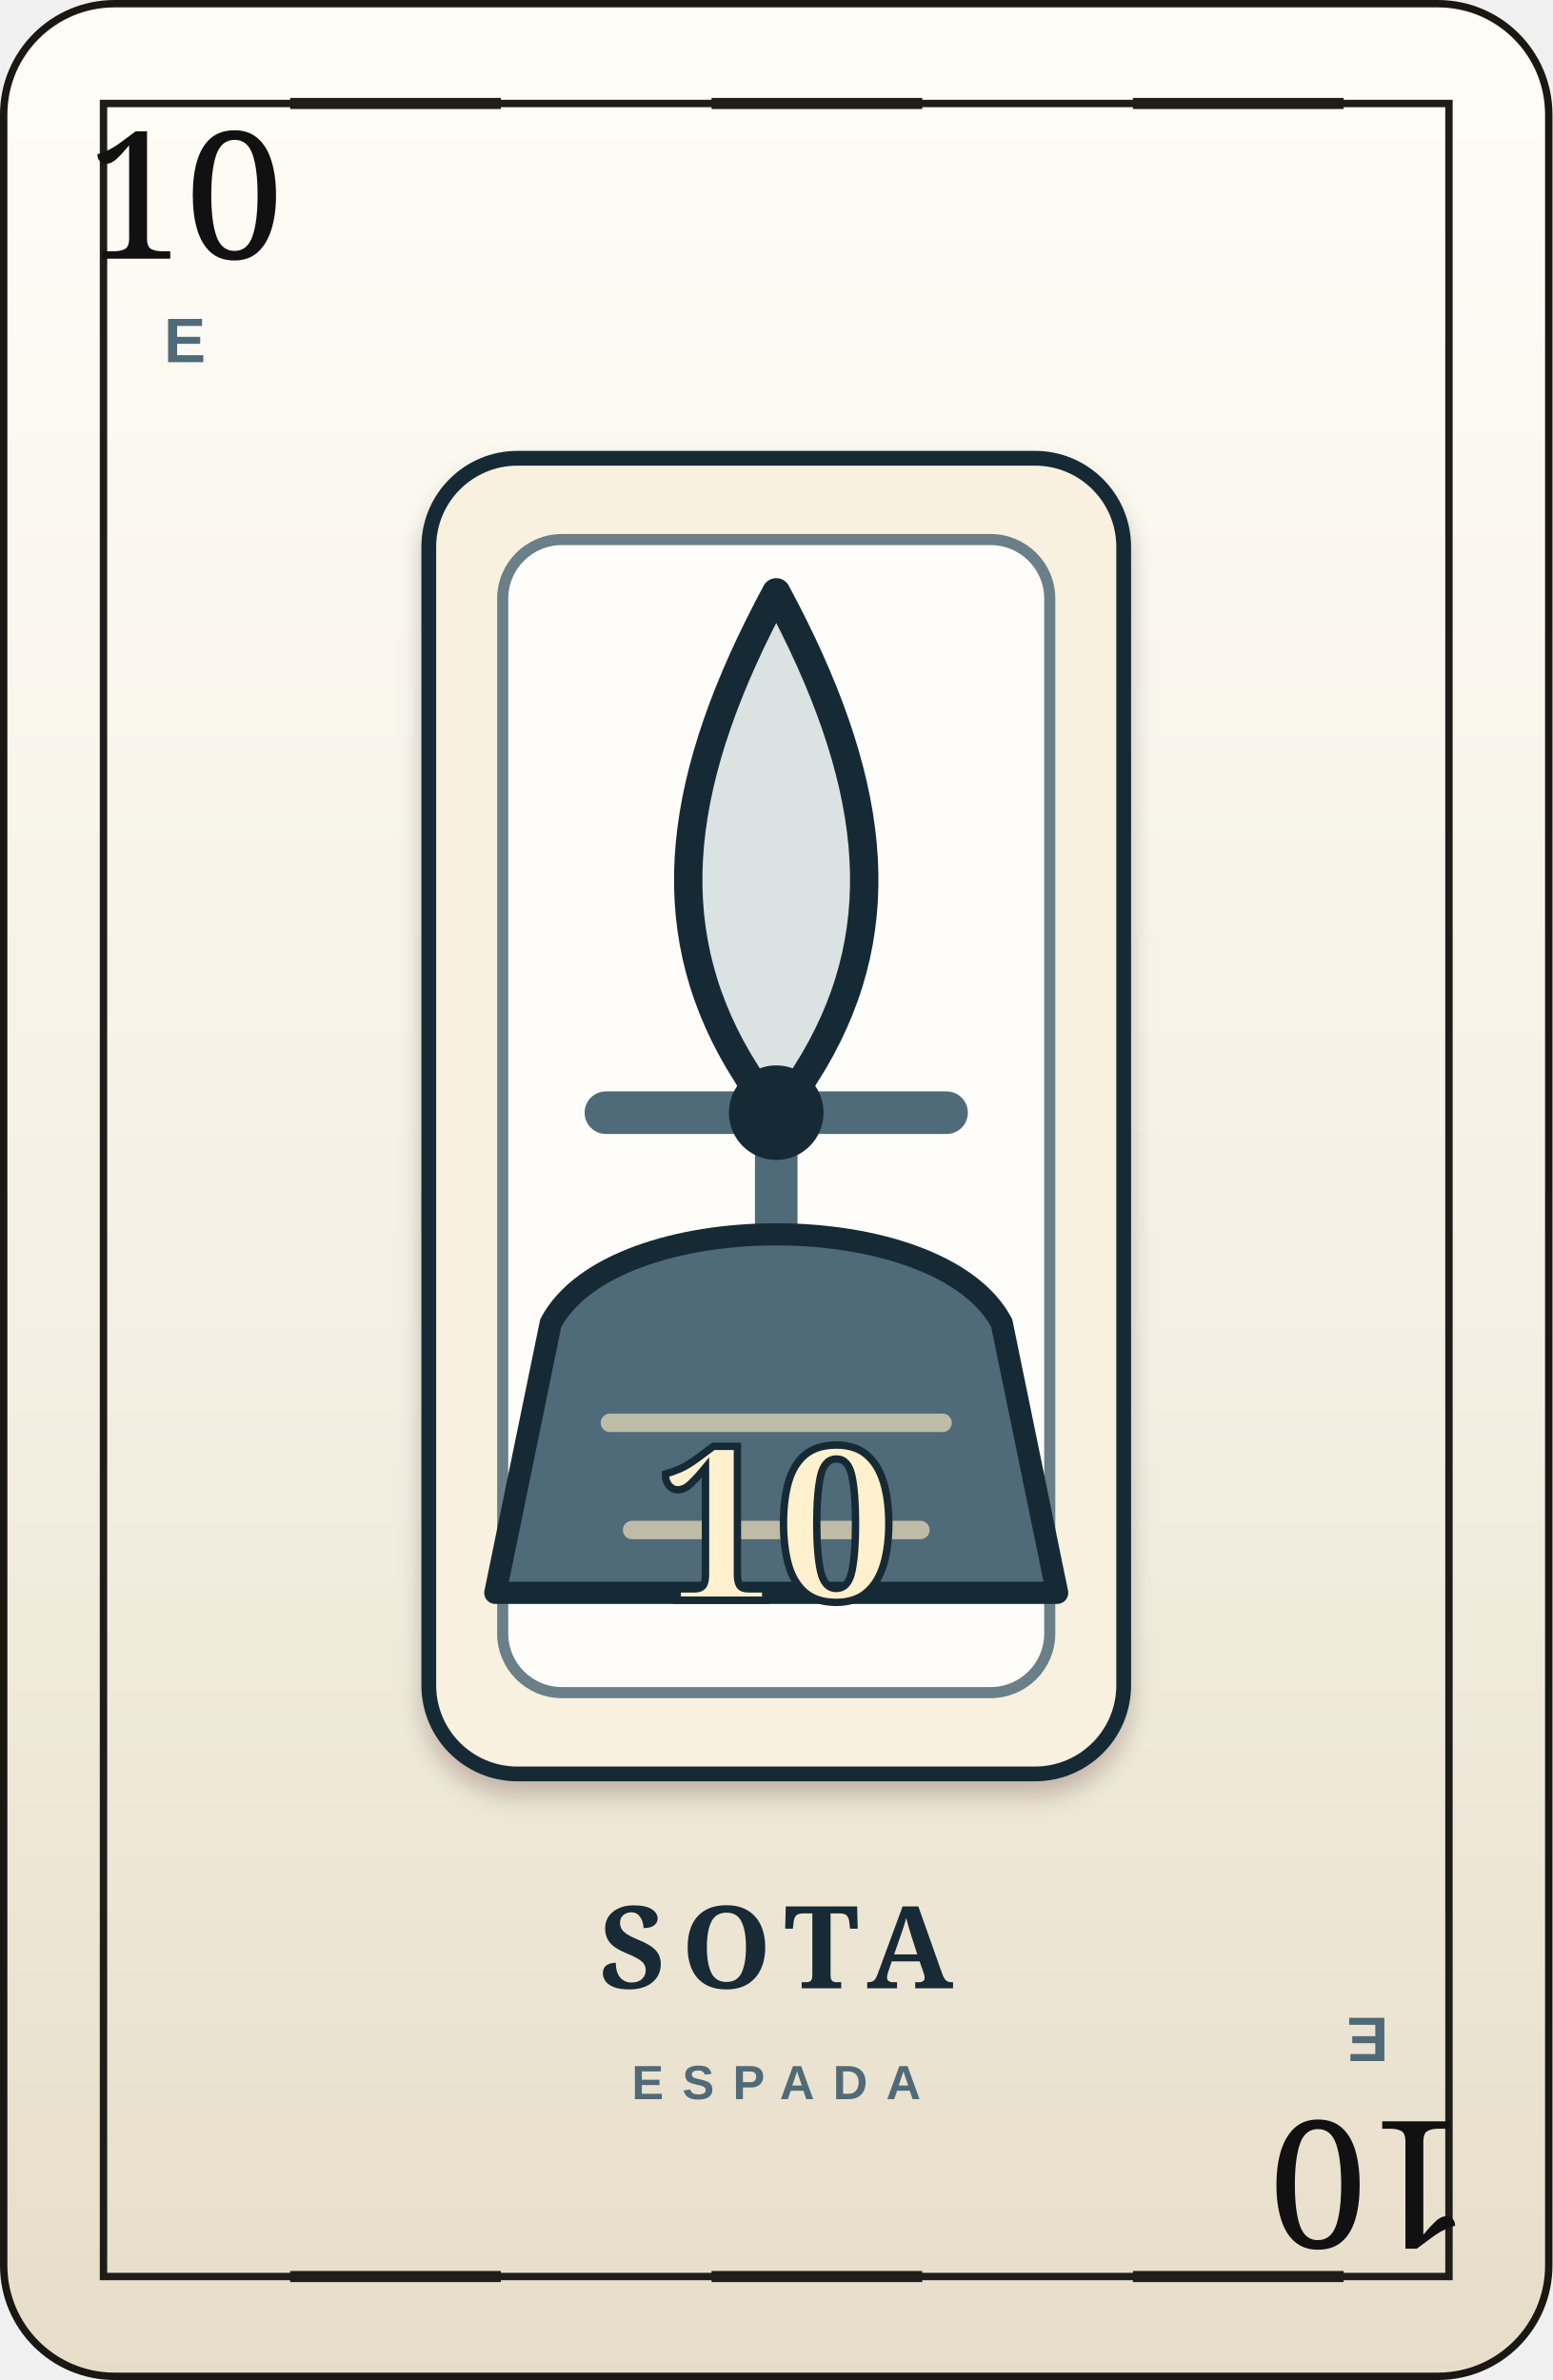
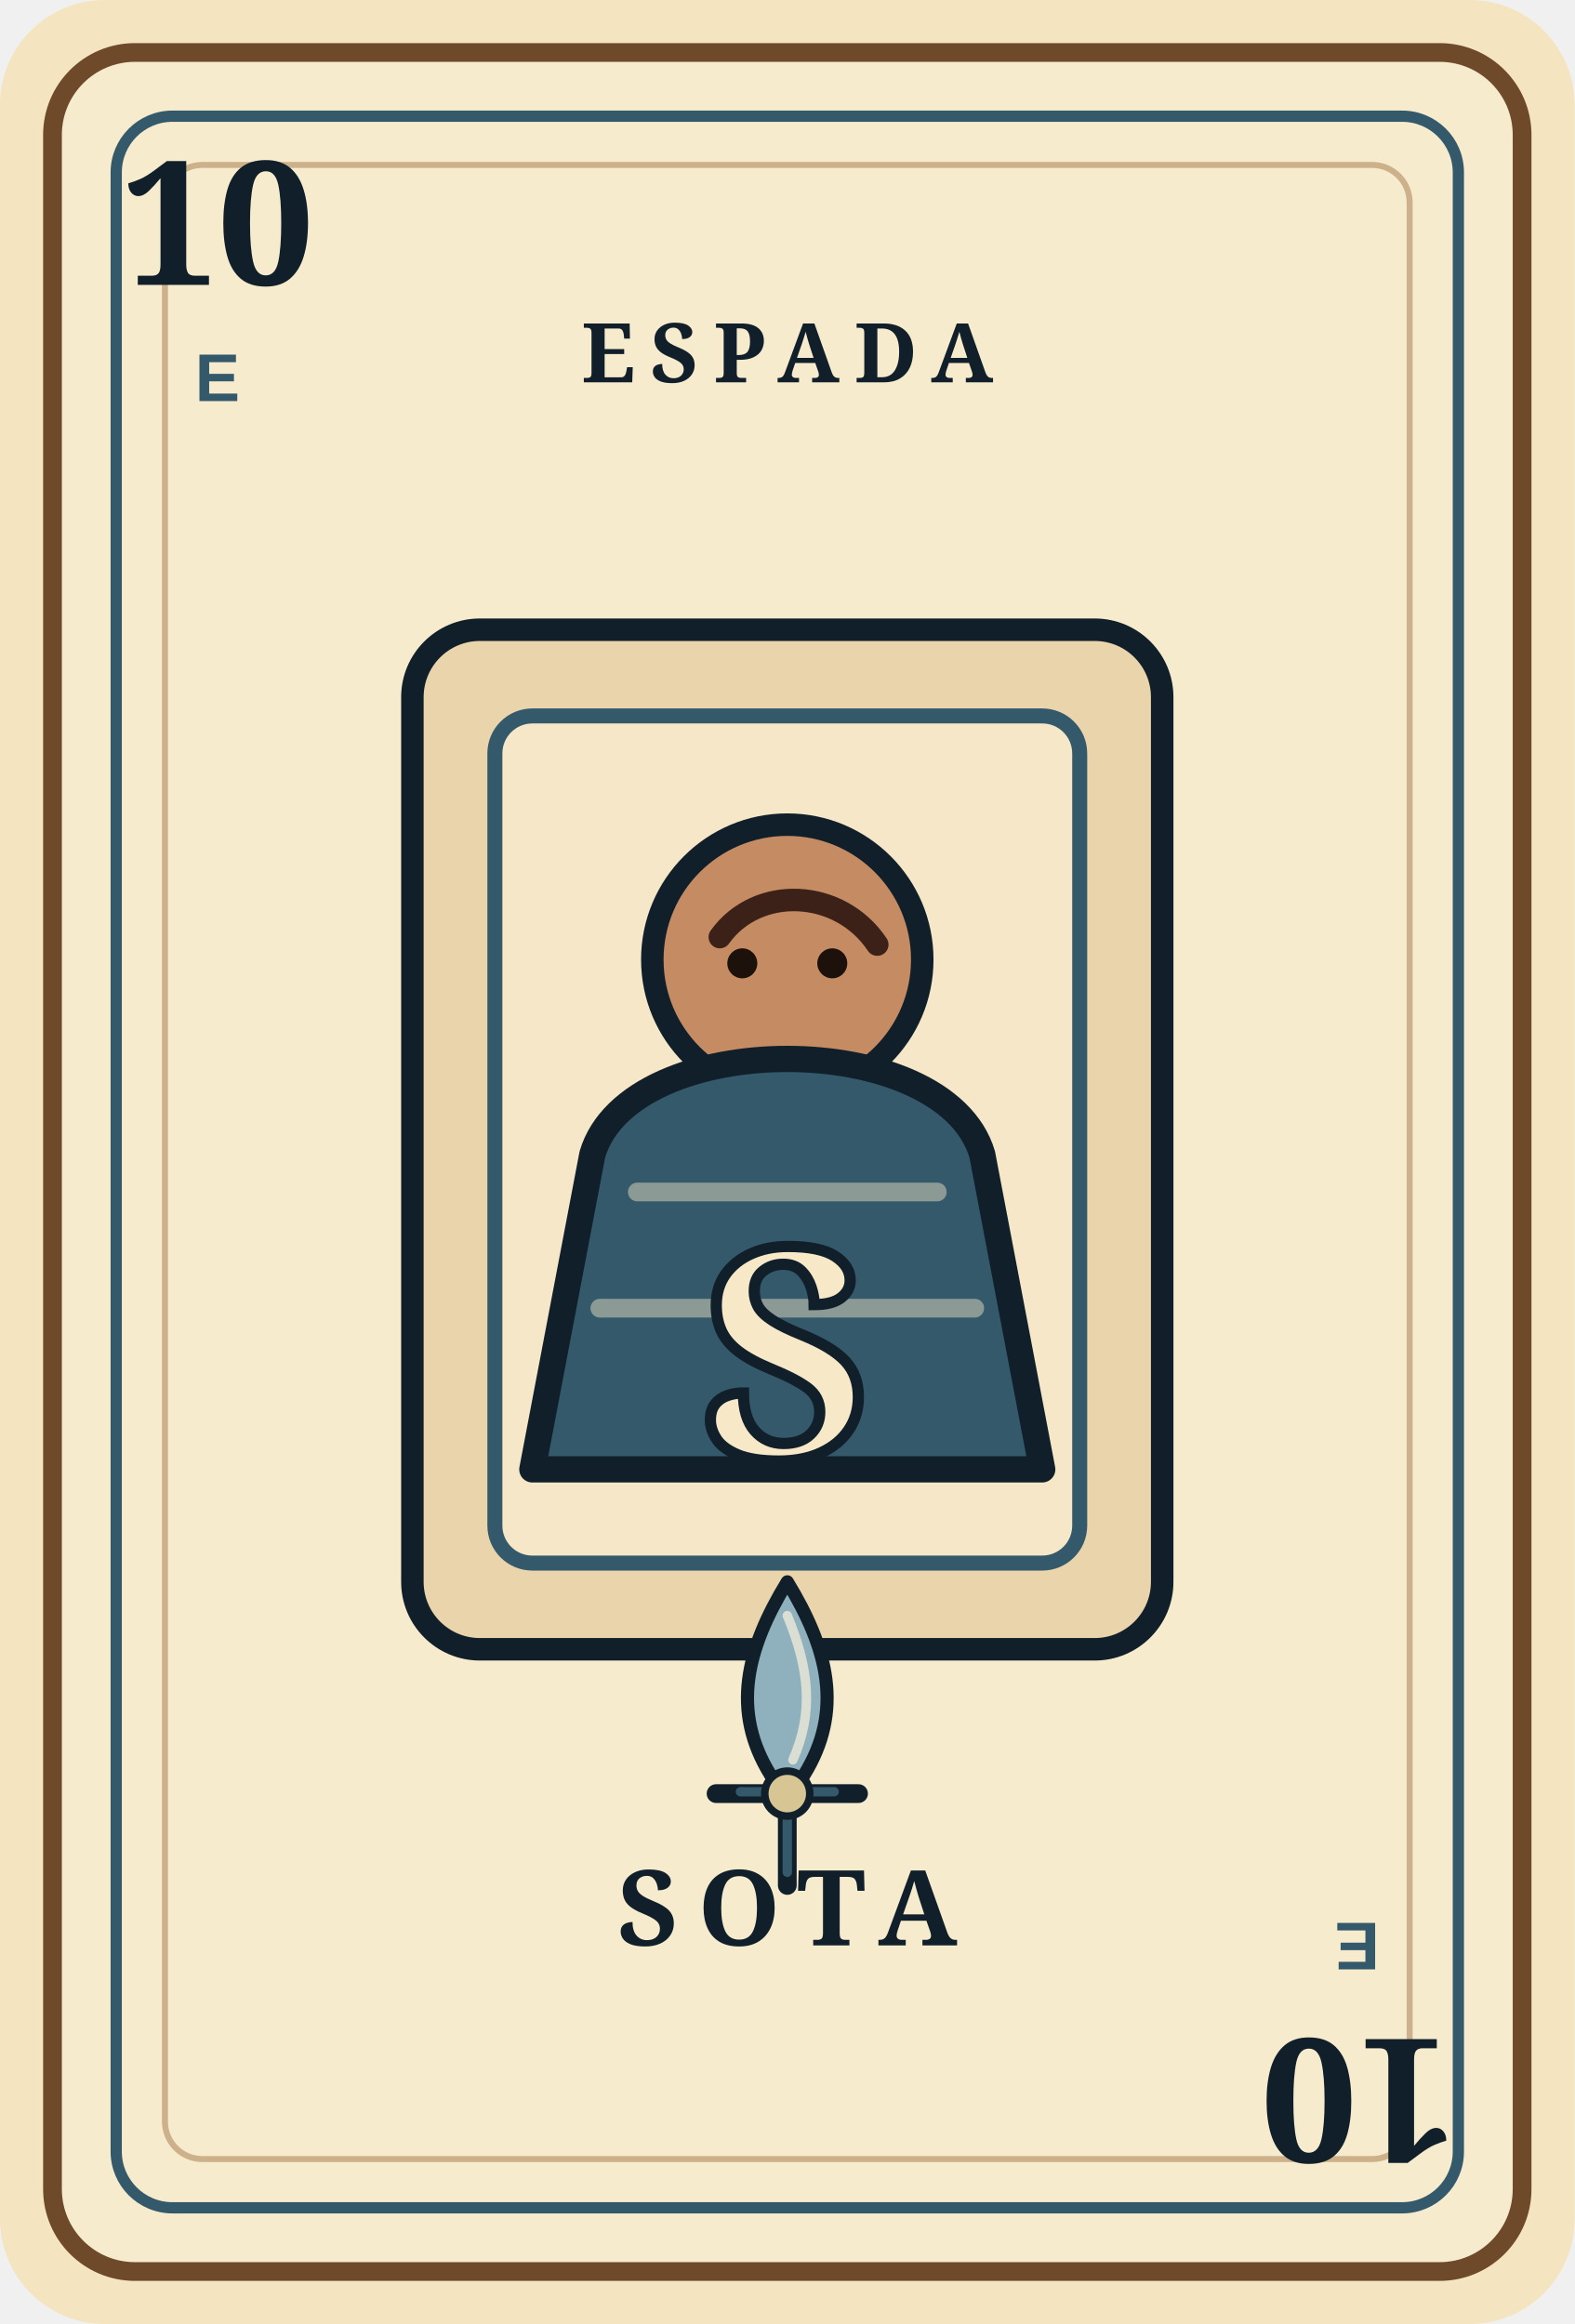
- <svg xmlns="http://www.w3.org/2000/svg" width="420" height="644" viewBox="0 0 420 644" role="img" aria-label="10 de ESPADA">
-   <defs>
-     <linearGradient id="paper" x1="0" x2="0" y1="0" y2="1">
-       <stop offset="0" stop-color="#fffdf7" />
-       <stop offset="0.58" stop-color="#f4efe2" />
-       <stop offset="1" stop-color="#e6ddc8" />
-     </linearGradient>
-     <filter id="softShadow" x="-20%" y="-20%" width="140%" height="140%">
-       <feDropShadow dx="0" dy="4" stdDeviation="3" flood-color="#20140b" flood-opacity="0.22" />
-     </filter>
-   </defs>
-   <rect x="1" y="1" width="418" height="642" rx="30" fill="url(#paper)" stroke="#1b1713" stroke-width="2" />
-   <rect x="28" y="28" width="364" height="588" fill="none" stroke="#1f1d19" stroke-width="2" />
-   <path d="M80 28h54M194 28h54M308 28h54M80 616h54M194 616h54M308 616h54" stroke="#1f1d19" stroke-width="3" stroke-linecap="square" />
-   <g transform="translate(50 70) rotate(0)">
-     <text x="0" y="0" text-anchor="middle" font-family="Georgia, serif" font-size="48" fill="#111">10</text>
-     <text x="0" y="28" text-anchor="middle" font-family="Arial, sans-serif" font-size="17" font-weight="900" fill="#506a78">E</text>
+ <svg xmlns="http://www.w3.org/2000/svg" width="420" height="620" viewBox="0 0 420 620" role="img" aria-label="10 de ESPADA">
+   <rect width="420" height="620" rx="28" fill="#f4e4bf" />
+   <rect x="14" y="14" width="392" height="592" rx="22" fill="#f7ebce" stroke="#6e4a2b" stroke-width="5" />
+   <rect x="31" y="31" width="358" height="558" rx="15" fill="none" stroke="#33596b" stroke-width="3" />
+   <rect x="44" y="44" width="332" height="532" rx="10" fill="none" stroke="#9f7040" stroke-width="1.6" opacity="0.48" />
+   <g transform="translate(58 76) rotate(0)">
+     <text x="0" y="0" text-anchor="middle" font-family="Georgia, serif" font-size="46" font-weight="800" fill="#101f2a">10</text>
+     <text x="0" y="31" text-anchor="middle" font-family="Arial, sans-serif" font-size="18" font-weight="900" fill="#33596b">E</text>
  </g>
-   <g transform="translate(370 574) rotate(180)">
-     <text x="0" y="0" text-anchor="middle" font-family="Georgia, serif" font-size="48" fill="#111">10</text>
-     <text x="0" y="28" text-anchor="middle" font-family="Arial, sans-serif" font-size="17" font-weight="900" fill="#506a78">E</text>
+   <g transform="translate(362 544) rotate(180)">
+     <text x="0" y="0" text-anchor="middle" font-family="Georgia, serif" font-size="46" font-weight="800" fill="#101f2a">10</text>
+     <text x="0" y="31" text-anchor="middle" font-family="Arial, sans-serif" font-size="18" font-weight="900" fill="#33596b">E</text>
  </g>
-   <g filter="url(#softShadow)">
-     <rect x="116" y="124" width="188" height="356" rx="24" fill="#f8f1df" stroke="#172a35" stroke-width="4" />
-     <rect x="136" y="146" width="148" height="312" rx="16" fill="#ffffff" stroke="#506a78" stroke-width="3" opacity="0.84" />
-     <g transform="translate(210 255)">
-       <g transform="scale(1.28)">
-         <path d="M0-74C21-35 25-4 8 25L0 38L-8 25C-25-4-21-35 0-74Z" fill="#dbe2e2" stroke="#172a35" stroke-width="6" stroke-linejoin="round" />
-         <path d="M-36 36H36M0 38V82" stroke="#506a78" stroke-width="9" stroke-linecap="round" />
-         <circle cx="0" cy="36" r="10" fill="#172a35" />
+   <text x="210" y="102" text-anchor="middle" font-family="Georgia, serif" font-size="22" font-weight="700" letter-spacing="4" fill="#101f2a">ESPADA</text>
+   <g>
+     <g transform="translate(210 304)">
+       <rect x="-100" y="-136" width="200" height="272" rx="18" fill="#ead4ac" stroke="#101f2a" stroke-width="6" />
+       <rect x="-78" y="-113" width="156" height="226" rx="10" fill="#f5e7c8" stroke="#33596b" stroke-width="4" />
+       <circle cx="0" cy="-48" r="36" fill="#c58b62" stroke="#101f2a" stroke-width="6" />
+       <path d="M-18-54C-8-68 14-67 24-52" fill="none" stroke="#3b2118" stroke-width="6" stroke-linecap="round" />
+       <circle cx="-12" cy="-47" r="4" fill="#1d110c" />
+       <circle cx="12" cy="-47" r="4" fill="#1d110c" />
+       <path d="M-52 4C-42-30 42-30 52 4L68 88H-68Z" fill="#33596b" stroke="#101f2a" stroke-width="7" stroke-linejoin="round" />
+       <path d="M-40 14H40M-50 45H50" stroke="#f5e7c8" stroke-width="5" stroke-linecap="round" opacity="0.46" />
+       <text x="0" y="85" text-anchor="middle" font-family="Georgia, serif" font-size="78" font-weight="800" fill="#f7e8c7" stroke="#101f2a" stroke-width="3">S</text>
+       <g transform="translate(0 157) rotate(0) scale(0.5)">
+         <path d="M0-78C22-42 30-9 9 25L0 39L-9 25C-30-9-22-42 0-78Z" fill="#8fb0bd" stroke="#101f2a" stroke-width="7" stroke-linejoin="round" />
+         <path d="M0-60C12-31 14-8 3 17" fill="none" stroke="#f4eedb" stroke-width="5" stroke-linecap="round" opacity="0.75" />
+         <path d="M-38 35H38M0 39V84" stroke="#101f2a" stroke-width="10" stroke-linecap="round" />
+         <path d="M-25 34H25M0 43V77" stroke="#33596b" stroke-width="5" stroke-linecap="round" />
+         <circle cx="0" cy="35" r="12" fill="#d7c594" stroke="#101f2a" stroke-width="4" />
      </g>
    </g>
-     <path d="M149 358C166 326 254 326 271 358L286 431H134Z" fill="#506a78" stroke="#172a35" stroke-width="6" stroke-linejoin="round" />
-     <path d="M165 385H255M171 414H249" stroke="#f7e5bd" stroke-width="5" stroke-linecap="round" opacity="0.66" />
-     <text x="210" y="433" text-anchor="middle" font-family="Georgia, serif" font-size="58" font-weight="800" fill="#fff1cd" stroke="#172a35" stroke-width="2">10</text>
  </g>
-   <text x="210" y="538" text-anchor="middle" font-family="Georgia, serif" font-size="31" font-weight="800" fill="#172a35" letter-spacing="4">SOTA</text>
-   <text x="210" y="568" text-anchor="middle" font-family="Arial, sans-serif" font-size="13" font-weight="900" fill="#506a78" letter-spacing="5">ESPADA</text>
+   <text x="210" y="519" text-anchor="middle" font-family="Georgia, serif" font-size="28" font-weight="700" letter-spacing="5" fill="#101f2a">SOTA</text>
</svg>
